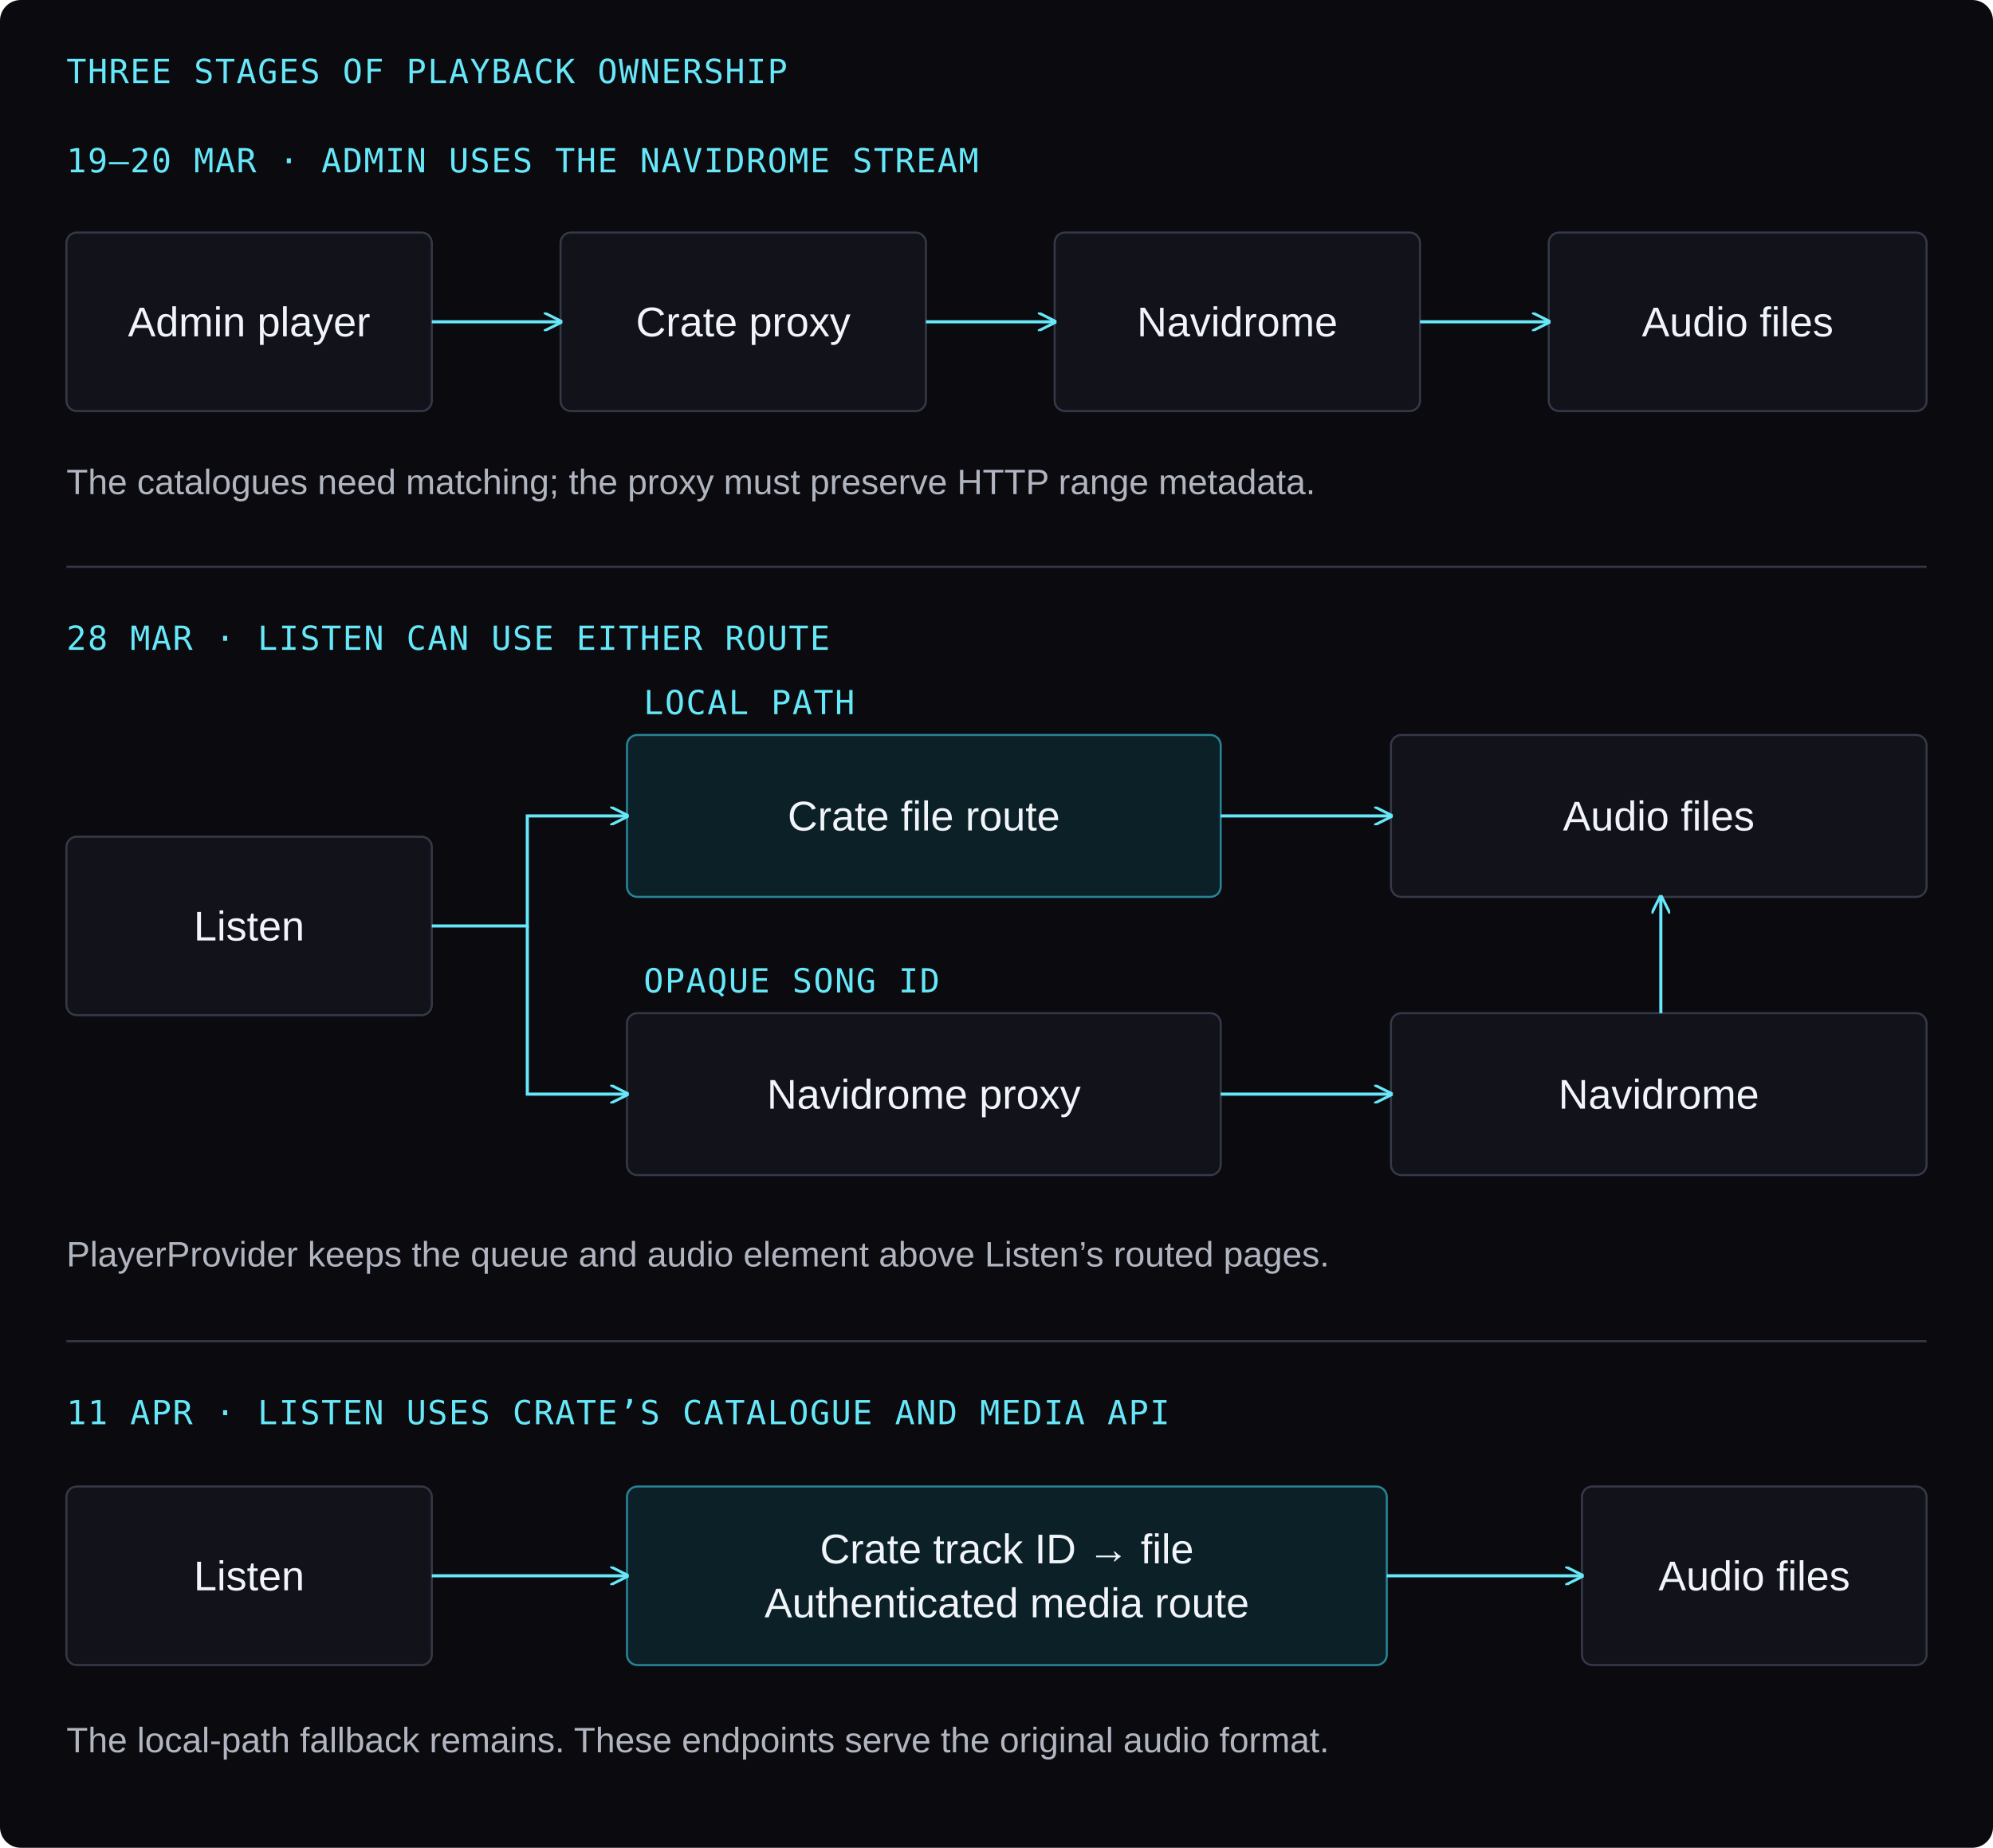
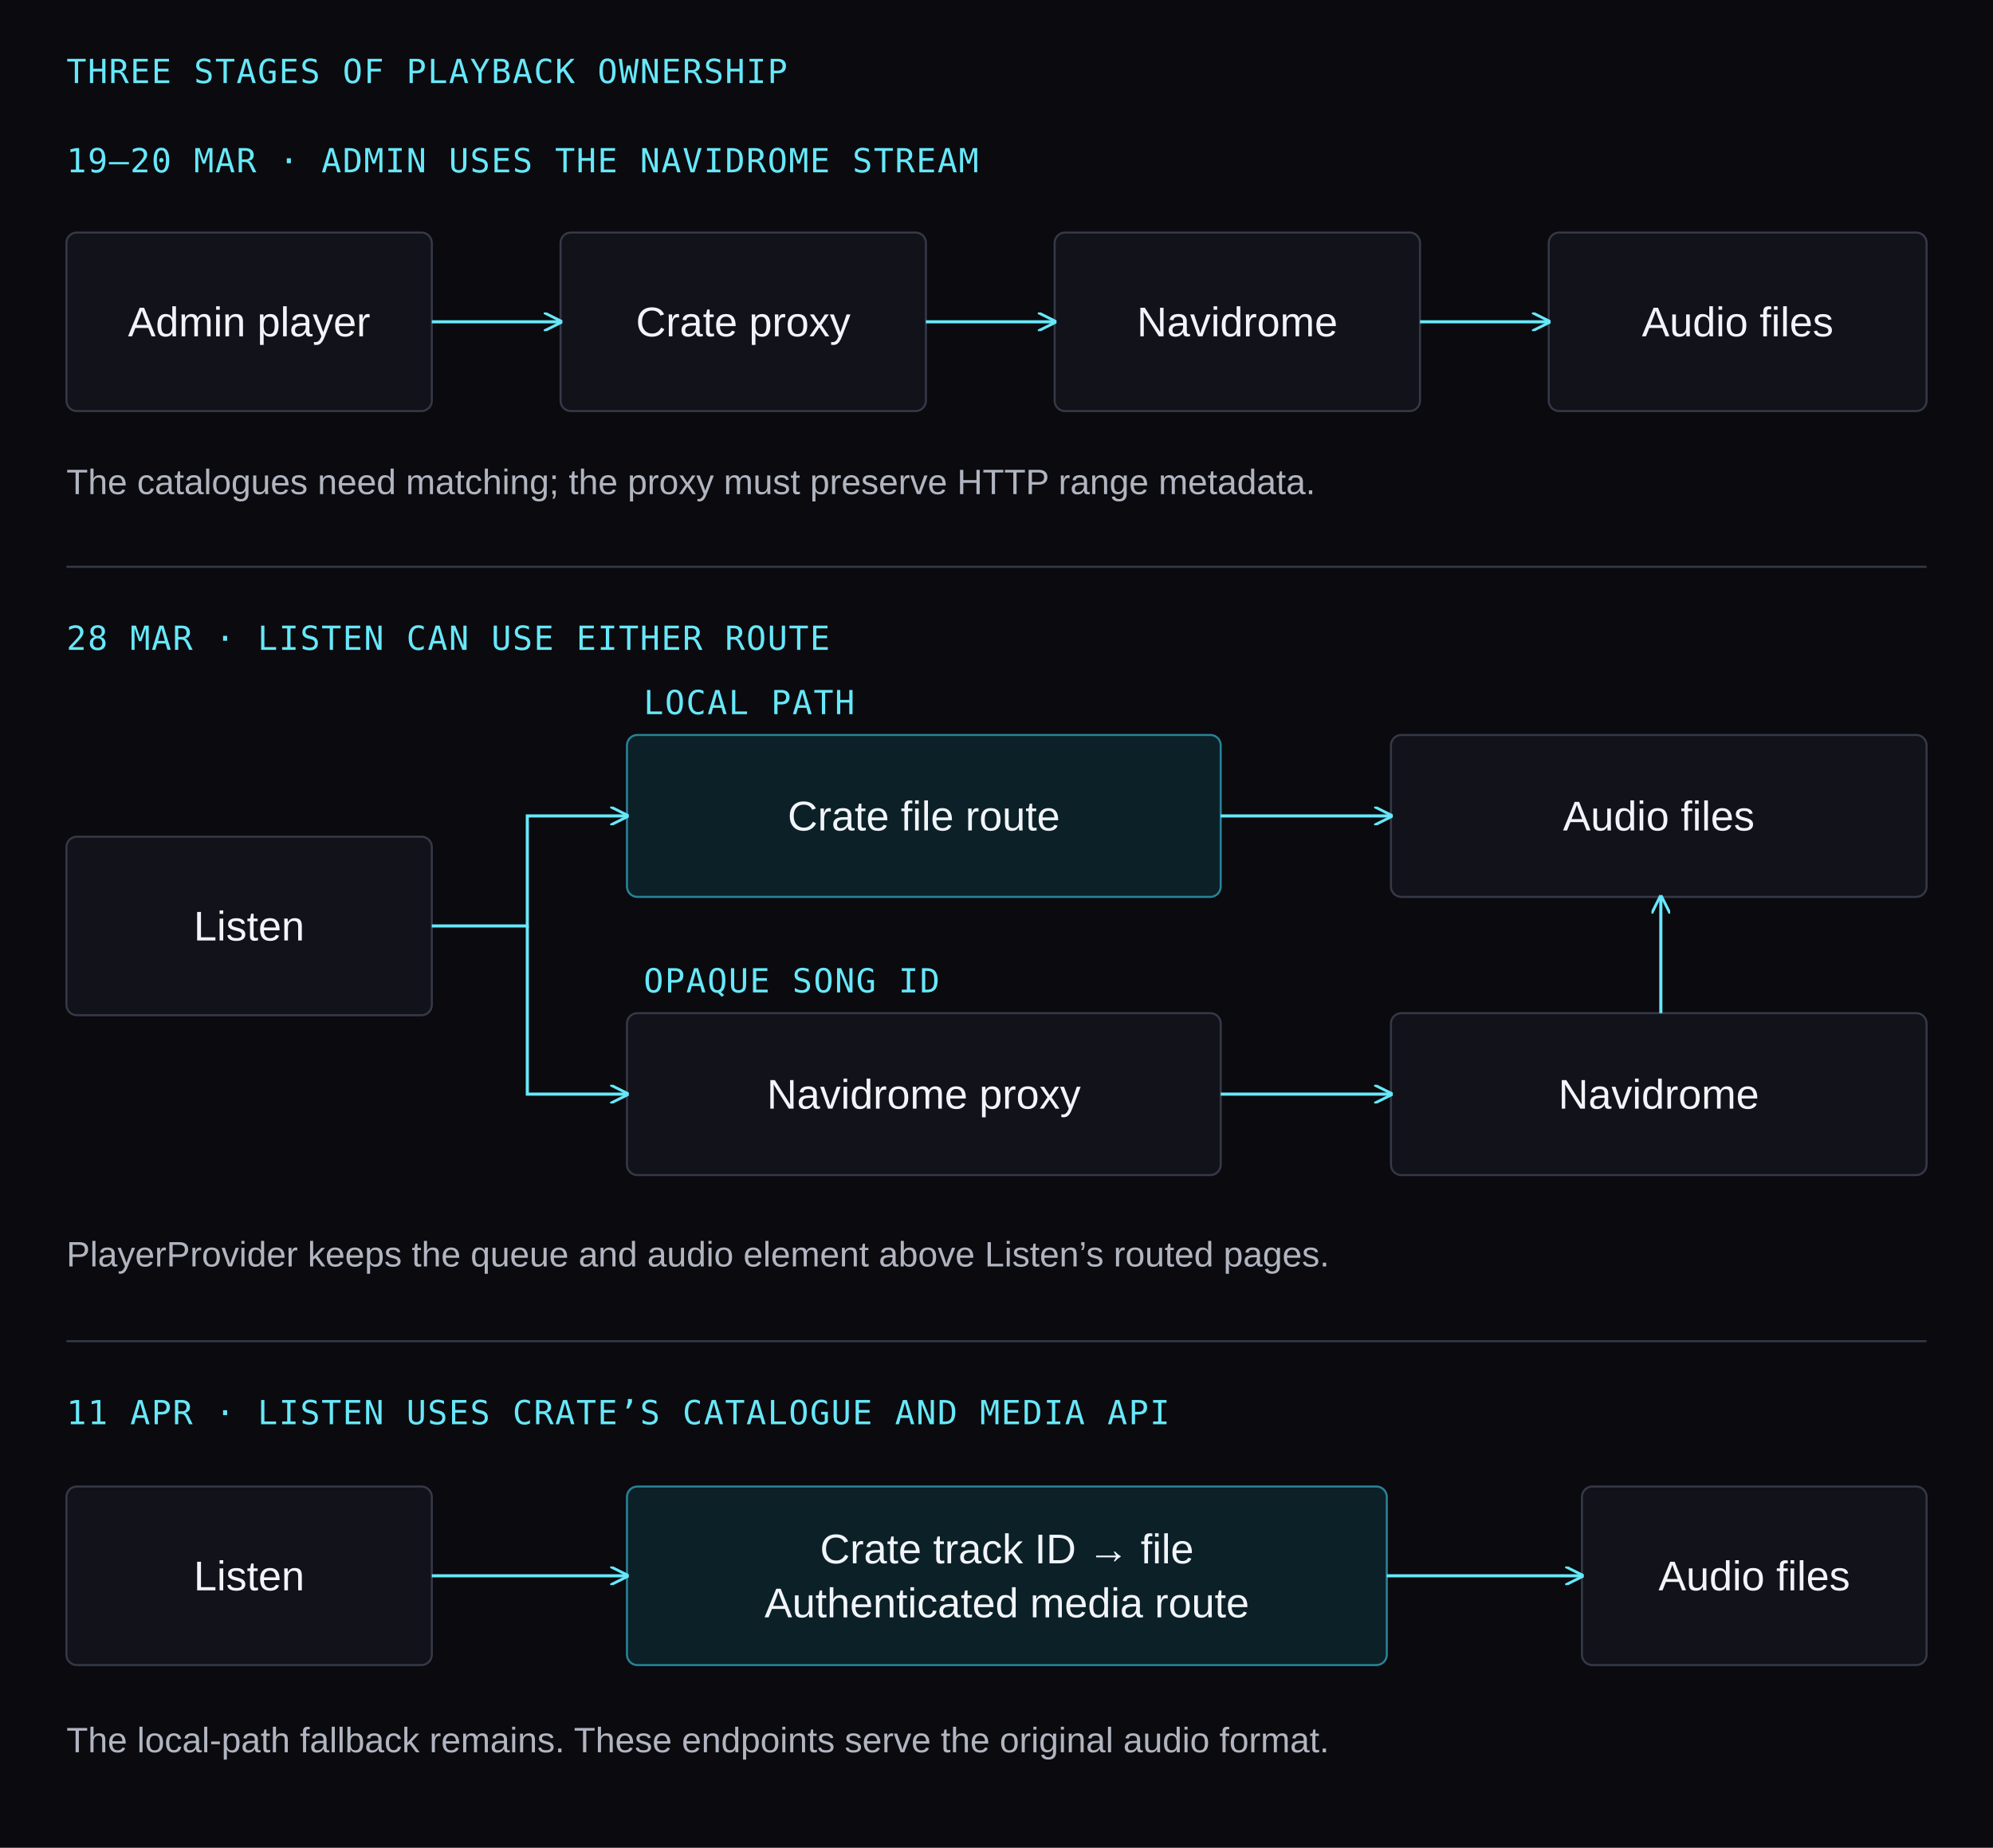
<svg xmlns="http://www.w3.org/2000/svg" viewBox="0 0 960 890" role="img" aria-labelledby="title desc">
  <defs>
    <marker id="arrow" viewBox="0 0 10 10" refX="9" refY="5" markerWidth="6" markerHeight="6" orient="auto">
      <path d="M0 0L10 5L0 10" fill="none" stroke="#67e8f9" stroke-width="1.5" />
    </marker>
  </defs>
  <style>
    text {
      font-family: Arial, Helvetica, sans-serif;
      fill: #f1f5f9;
      font-size: 20px;
    }
    .label {
      font-family: monospace;
      font-size: 16px;
      fill: #67e8f9;
      letter-spacing: 0.6px;
    }
    .note {
      font-size: 17px;
      fill: #b1b5c0;
    }
    .small {
      font-size: 16px;
      fill: #b1b5c0;
    }
    .box {
      fill: #11121a;
      stroke: #353947;
    }
    .active {
      fill: #0c2028;
      stroke: #278396;
    }
    .flow {
      fill: none;
      stroke: #67e8f9;
      stroke-width: 1.5;
      marker-end: url(#arrow);
    }
    .event {
      fill: none;
      stroke: #fbbf24;
      stroke-width: 1.5;
      stroke-dasharray: 2 5;
    }
    .warn {
      fill: #fbbf24;
    }
  </style>
-   <rect width="960" height="890" rx="10" fill="#0a0a0f" />
+   <rect width="960" height="890" fill="#0a0a0f" />
  <text x="32" y="40" class="label" text-anchor="start">
    THREE STAGES OF PLAYBACK OWNERSHIP
  </text>
  <text x="32" y="83" class="label" text-anchor="start">
    19–20 MAR · ADMIN USES THE NAVIDROME STREAM
  </text>
  <rect x="32" y="112" width="176" height="86" rx="5" class="box" />
  <text x="120.0" y="162.0" class="" text-anchor="middle">Admin player</text>
  <rect x="270" y="112" width="176" height="86" rx="5" class="box" />
  <text x="358.0" y="162.0" class="" text-anchor="middle">Crate proxy</text>
  <rect x="508" y="112" width="176" height="86" rx="5" class="box" />
  <text x="596.0" y="162.0" class="" text-anchor="middle">Navidrome</text>
  <rect x="746" y="112" width="182" height="86" rx="5" class="box" />
  <text x="837.0" y="162.0" class="" text-anchor="middle">Audio files</text>
  <path d="M208 155 H270" class="flow" />
  <path d="M446 155 H508" class="flow" />
  <path d="M684 155 H746" class="flow" />
  <text x="32" y="238" class="note" text-anchor="start">
    The catalogues need matching; the proxy must preserve HTTP range metadata.
  </text>
  <path d="M32 273H928" stroke="#353947" />
  <text x="32" y="313" class="label" text-anchor="start">
    28 MAR · LISTEN CAN USE EITHER ROUTE
  </text>
  <rect x="32" y="403" width="176" height="86" rx="5" class="box" />
  <text x="120.0" y="453.0" class="" text-anchor="middle">Listen</text>
  <rect x="302" y="354" width="286" height="78" rx="5" class="active" />
  <text x="445.0" y="400.0" class="" text-anchor="middle">
    Crate file route
  </text>
  <rect x="302" y="488" width="286" height="78" rx="5" class="box" />
  <text x="445.0" y="534.0" class="" text-anchor="middle">Navidrome proxy</text>
  <rect x="670" y="354" width="258" height="78" rx="5" class="box" />
  <text x="799.0" y="400.0" class="" text-anchor="middle">Audio files</text>
  <rect x="670" y="488" width="258" height="78" rx="5" class="box" />
  <text x="799.0" y="534.0" class="" text-anchor="middle">Navidrome</text>
  <path d="M208 446 H254 V393 H302" class="flow" />
  <path d="M254 446 V527 H302" class="flow" />
  <path d="M588 393 H670" class="flow" />
  <path d="M588 527 H670" class="flow" />
  <path d="M800 488 V432" class="flow" />
  <text x="310" y="344" class="label" text-anchor="start">LOCAL PATH</text>
  <text x="310" y="478" class="label" text-anchor="start">OPAQUE SONG ID</text>
  <text x="32" y="610" class="note" text-anchor="start">
    PlayerProvider keeps the queue and audio element above Listen’s routed
    pages.
  </text>
  <path d="M32 646H928" stroke="#353947" />
  <text x="32" y="686" class="label" text-anchor="start">
    11 APR · LISTEN USES CRATE’S CATALOGUE AND MEDIA API
  </text>
  <rect x="32" y="716" width="176" height="86" rx="5" class="box" />
  <text x="120.0" y="766.0" class="" text-anchor="middle">Listen</text>
  <rect x="302" y="716" width="366" height="86" rx="5" class="active" />
  <text x="485.0" y="753.0" class="" text-anchor="middle">
    Crate track ID → file
  </text>
  <text x="485.0" y="779.0" class="" text-anchor="middle">
    Authenticated media route
  </text>
  <rect x="762" y="716" width="166" height="86" rx="5" class="box" />
  <text x="845.0" y="766.0" class="" text-anchor="middle">Audio files</text>
  <path d="M208 759H302" class="flow" />
  <path d="M668 759H762" class="flow" />
  <text x="32" y="844" class="note" text-anchor="start">
    The local-path fallback remains. These endpoints serve the original audio
    format.
  </text>
</svg>
